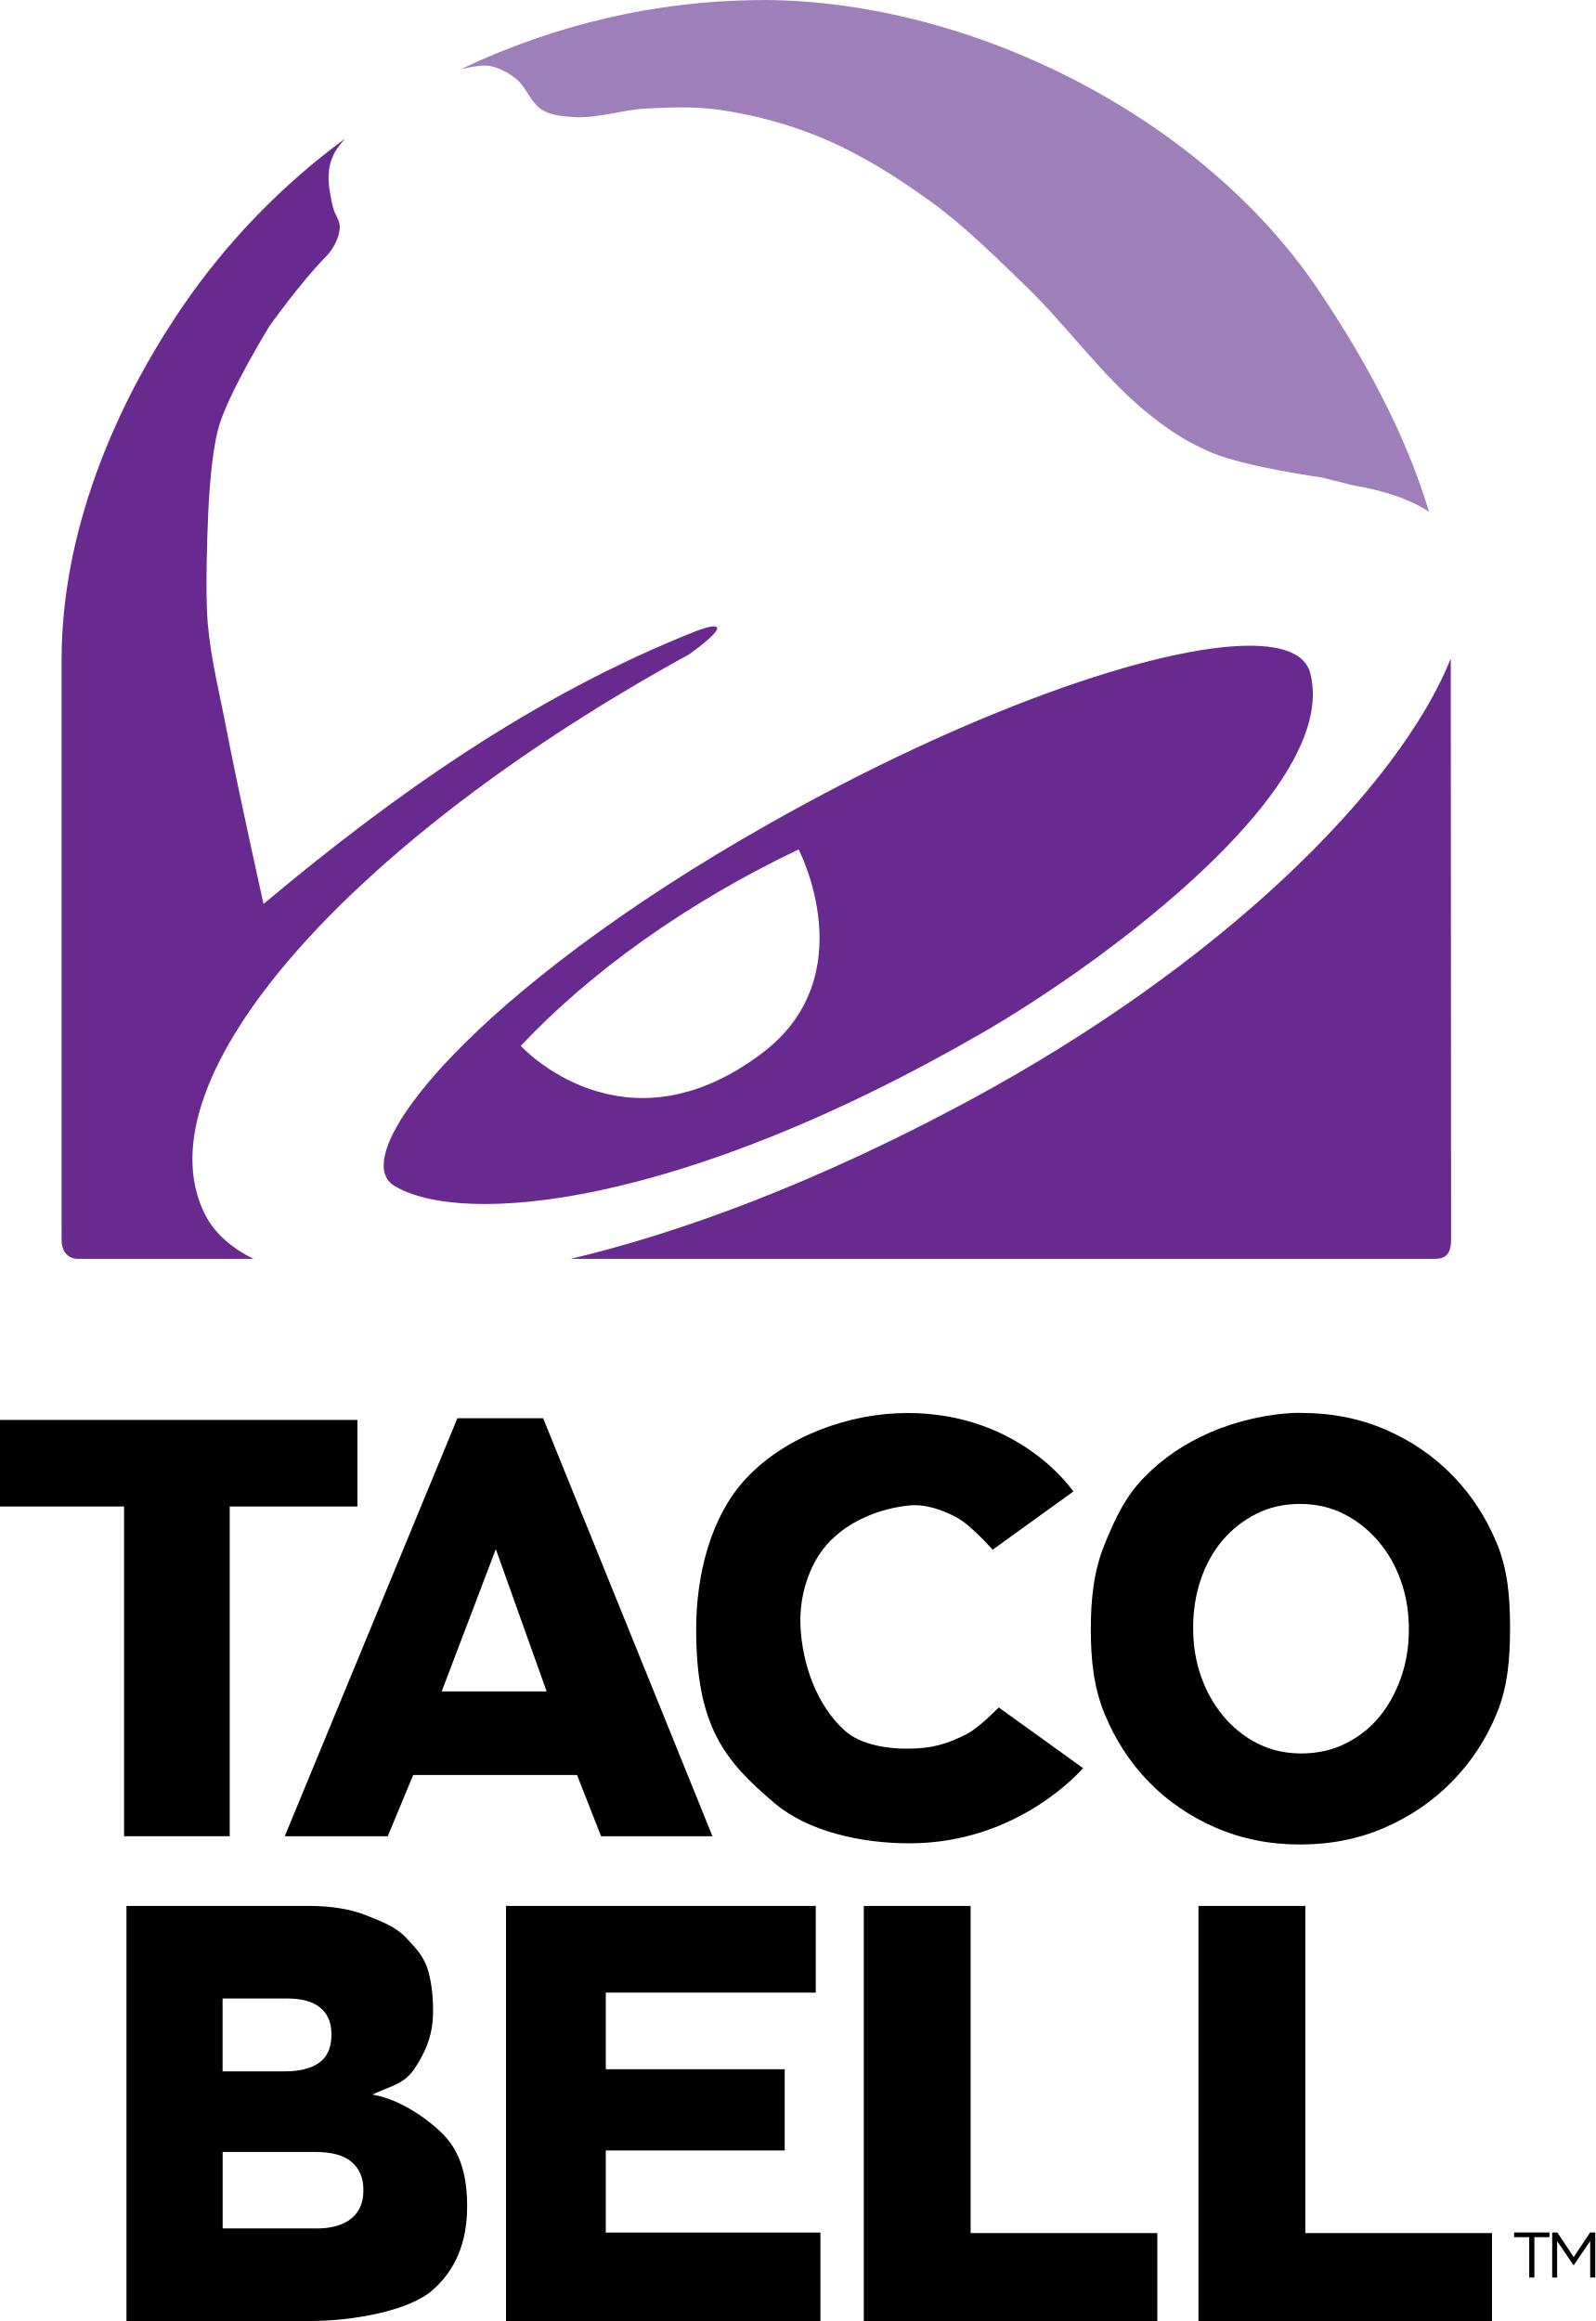
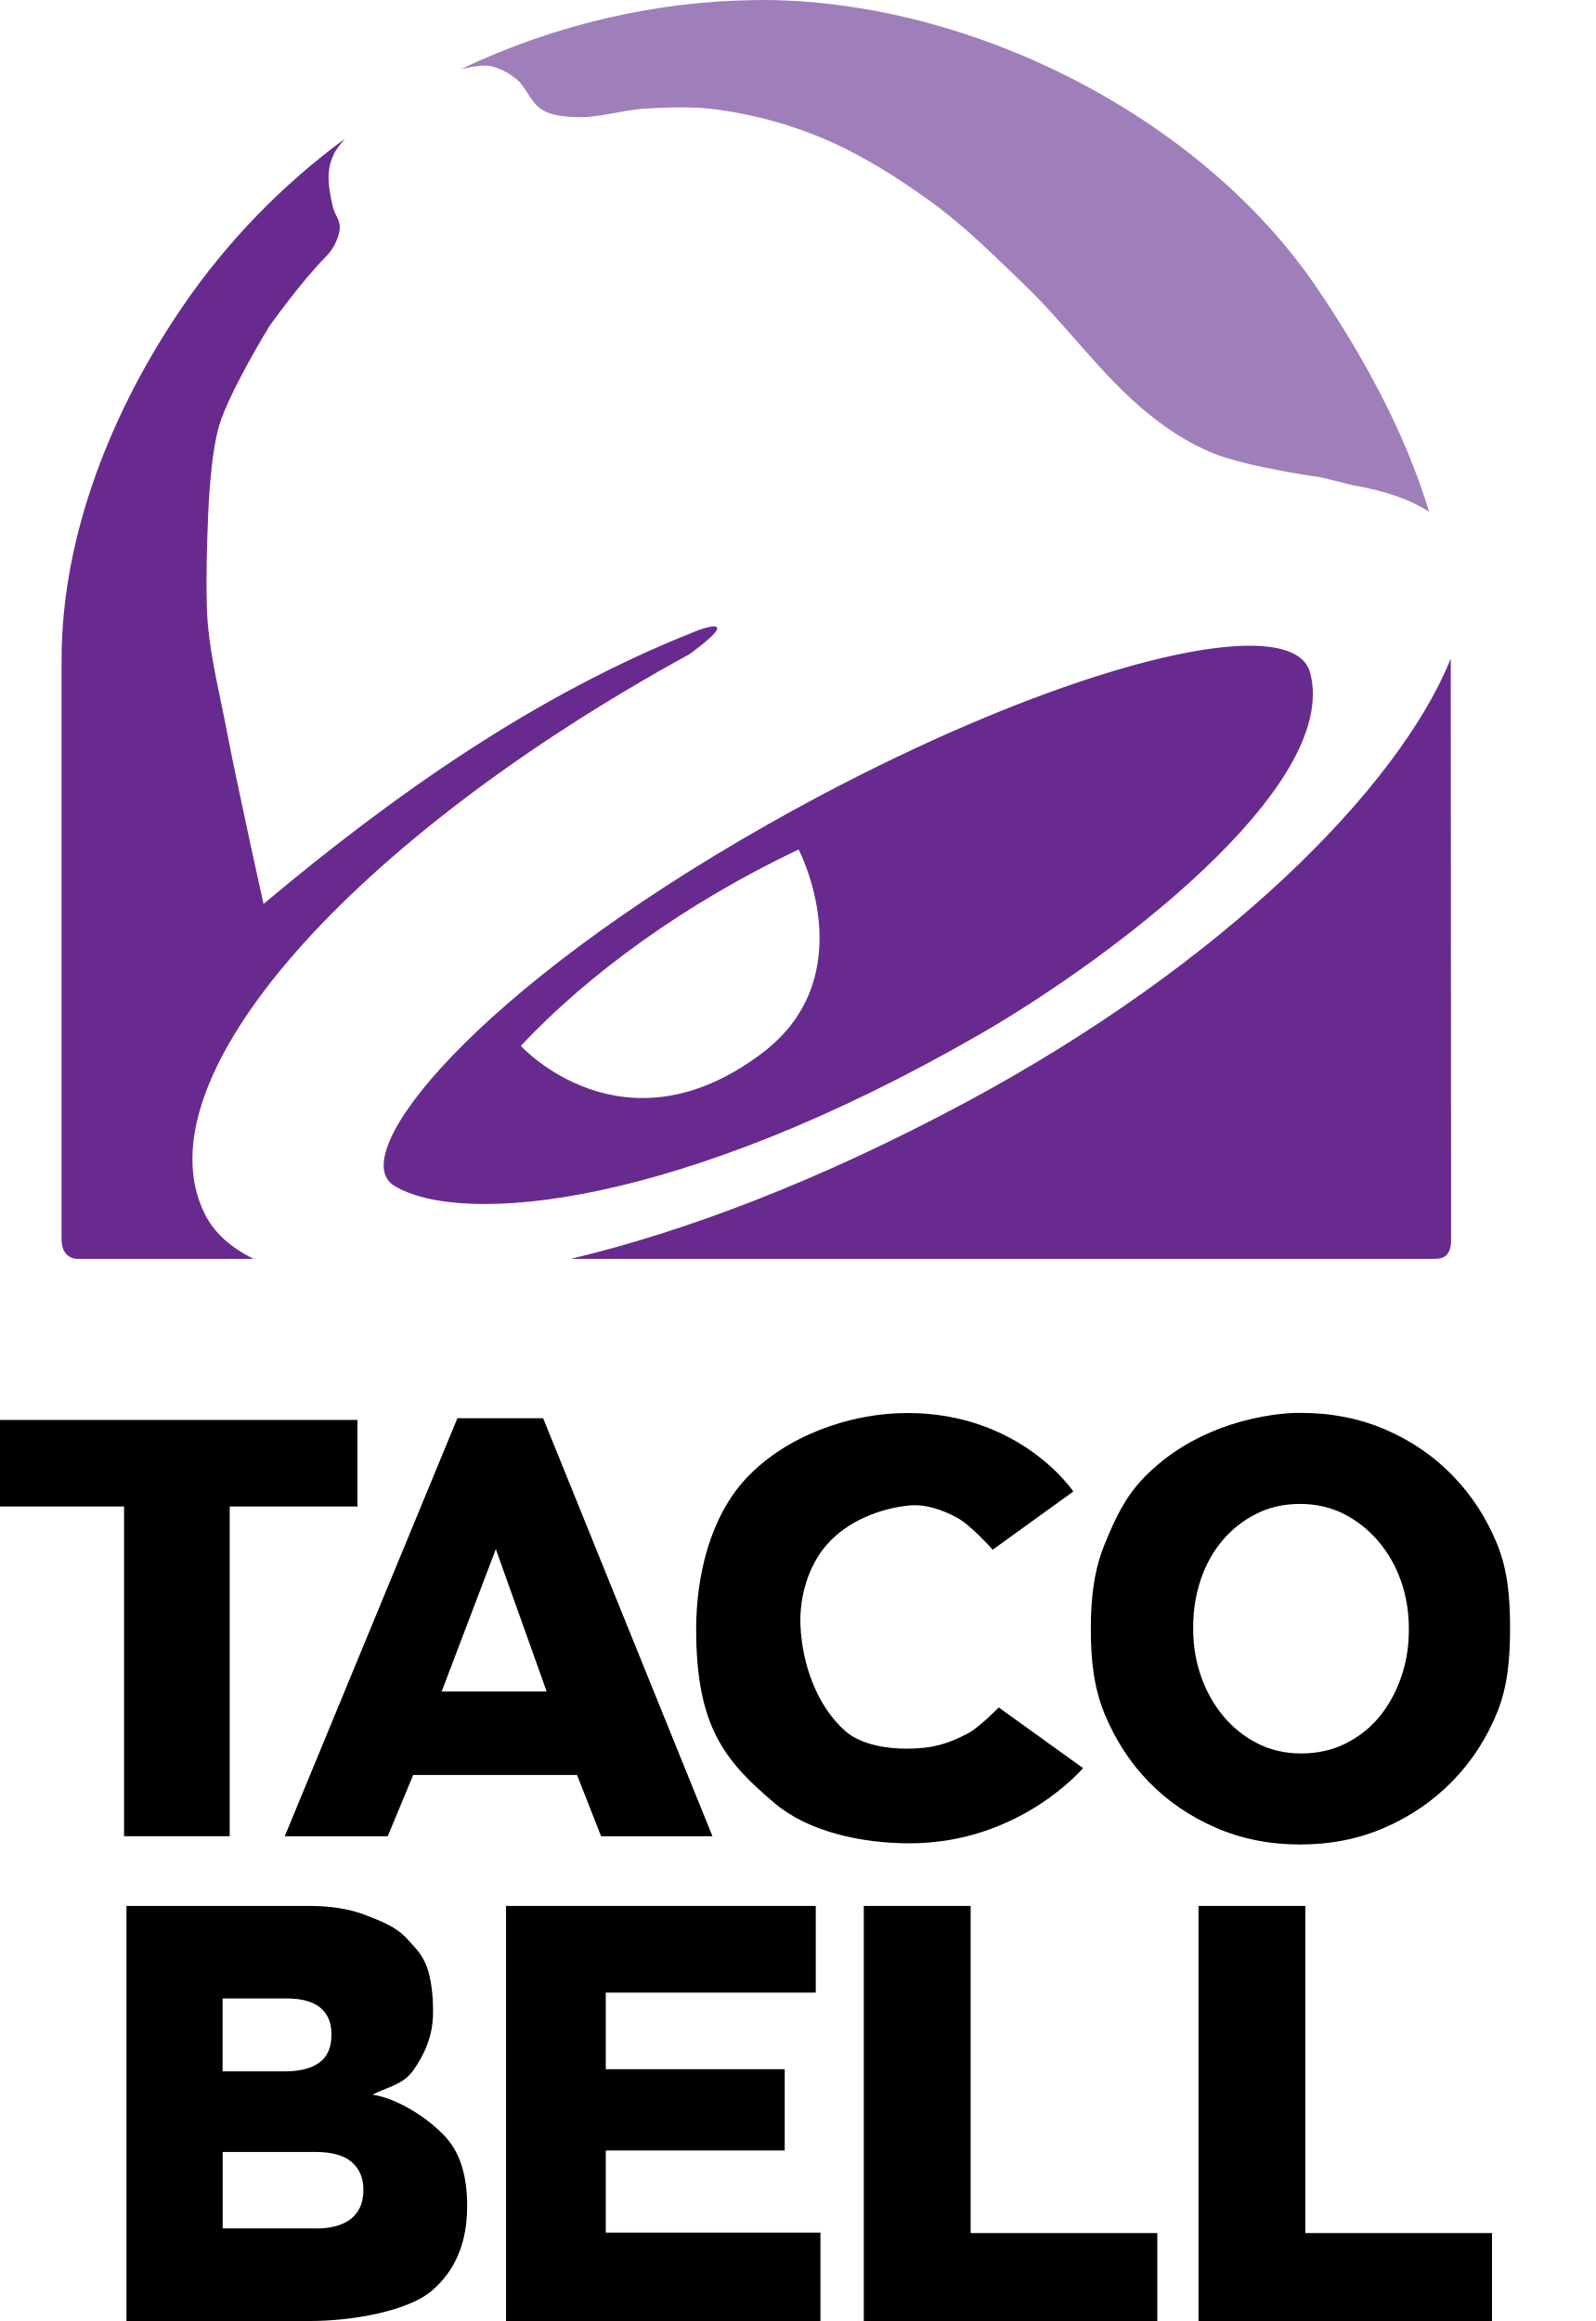
<svg xmlns="http://www.w3.org/2000/svg" version="1.1" id="svg3063" x="0px" y="0px" width="262.161" height="381.445" viewBox="0 0 284.329 413.699" style="enable-background:new 0 0 284.329 413.699;" xml:space="preserve">
  <style type="text/css">

	.st0{fill:#9E7FBA;}

	.st1{fill:#682A8F;}

</style>
  <g id="layer1" transform="translate(-135.4193,583.0132)">
    <g id="text3141" transform="matrix(5.695605,0,0,5.760397,-1277.173,570.0013)">

	</g>
    <g id="text3145" transform="matrix(5.695605,0,0,5.760397,-1277.173,570.0013)">

	</g>
    <g id="g3328">
      <g id="g3278" transform="matrix(2.150137,0,0,2.150972,-155.7507,-1003.633)">
        <path id="path3124" class="st0" d="M198.874,195.549c-0.273-0.002-0.554,0.006-0.826,0.009      c-8.302,0.088-16.702,2.039-24.443,5.731c0,0,1.204-0.309,2.026-0.302c0.117,0.001,0.223,0.002,0.32,0.018      c0.797,0.128,1.553,0.54,2.195,1.031c0.907,0.693,1.236,2.022,2.212,2.612c0.793,0.479,1.793,0.558,2.719,0.604      c1.988,0.1,3.938-0.61,5.926-0.711c2.008-0.102,4.043-0.179,6.033,0.107c2.941,0.422,5.856,1.206,8.592,2.363      c3.223,1.364,6.225,3.262,9.054,5.322c2.772,2.019,5.213,4.465,7.686,6.842c3.578,3.439,6.452,7.621,10.325,10.725      c1.59,1.274,3.22,2.354,5.225,3.181c2.863,1.182,9.063,2.035,9.063,2.035l2.594,0.649c1.348,0.224,2.571,0.533,3.652,0.915      l0.062,0.018c0.988,0.354,1.856,0.777,2.594,1.262c-2.004-6.616-5.476-12.924-9.303-18.561      C234.99,205.27,216.085,195.669,198.874,195.549L198.874,195.549z" />
        <path id="path3122" class="st1" d="M164.017,207.038c-5.131,3.777-9.733,8.445-13.506,13.977      c-5.787,8.484-9.987,18.857-9.987,29.197v48.052c-0.004,1.061,0.589,1.599,1.342,1.599h14.572c-1.923-0.944-3.29-2.2-4.043-3.714      c-5.604-11.264,12.319-31.142,40.188-46.399c1.193-0.874,2.319-1.794,2.284-2.15c-0.045-0.45-1.848,0.284-1.848,0.284      c-13.297,5.27-25.021,13.574-35.754,22.569c0,0-2.148-9.643-3.057-14.394c-0.56-2.931-1.302-5.842-1.564-8.814      c-0.241-2.738,0-8.246,0-8.246s0.13-5.542,0.96-8.246c0.869-2.831,4.141-8.166,4.141-8.166s2.667-3.751,4.754-5.838      c0.53-0.53,1.067-1.559,1.084-2.346c0.014-0.647-0.409-1.041-0.56-1.67c-0.196-0.819-0.393-1.806-0.364-2.648      c0.022-0.645,0.156-1.186,0.435-1.768C163.295,207.898,163.707,207.396,164.017,207.038z" />
        <path id="path3094" class="st1" d="M255.678,250.131c-4.332,10.748-18.97,25.373-40.161,36.741      c-12.256,6.575-23.378,10.756-32.778,12.99h71.642c0.87,0,1.324-0.422,1.324-1.573      C255.692,283.934,255.681,266.912,255.678,250.131L255.678,250.131z" />
        <path id="path3096" class="st1" d="M239.027,249.056c-7.77-0.013-23.445,5.461-39.948,14.803      c-24.248,13.725-35.176,27.409-30.974,29.952c5.601,3.389,23.588,1.847,48.718-12.662c10.313-5.954,29.743-20.357,27.198-29.855      C243.614,249.777,241.837,249.061,239.027,249.056z M201.62,265.938c0,0,5.456,10.433-2.985,16.846      c-11.537,8.765-20.045-0.569-20.045-0.569C184.269,276.175,192.278,270.382,201.62,265.938z" />
      </g>
      <g id="g3261" transform="matrix(2.150137,0,0,2.150972,-155.7507,-1003.633)">
        <g id="text3143" transform="matrix(5.695605,0,0,5.760397,-1277.173,570.0013)">
          <path id="path3167" d="       M252.614-32.947c0.222,0,0.392-0.047,0.511-0.141c0.118-0.094,0.178-0.229,0.178-0.405v-0.017c0-0.165-0.057-0.296-0.17-0.393       c-0.113-0.097-0.291-0.145-0.533-0.145h-1.345v1.1H252.614z M252.157-35.207c0.222,0,0.391-0.043,0.507-0.128       c0.116-0.085,0.174-0.216,0.174-0.392v-0.017c0-0.165-0.054-0.291-0.163-0.38c-0.109-0.088-0.271-0.132-0.488-0.132h-0.933       v1.049L252.157-35.207z M249.856-37.587h2.657c0.326,0,0.605,0.046,0.836,0.137c0.232,0.091,0.415,0.16,0.568,0.312       c0.104,0.119,0.233,0.222,0.31,0.427c0.059,0.159,0.09,0.404,0.09,0.609v0.047c0,0.347-0.133,0.614-0.283,0.827       c-0.151,0.213-0.367,0.241-0.599,0.355c0.441,0.07,0.916,0.427,1.101,0.652c0.185,0.225,0.277,0.539,0.277,0.942v0.017       c0,0.517-0.171,0.921-0.514,1.211c-0.343,0.29-1.15,0.435-1.772,0.435h-2.672V-37.587z" />
          <path id="path3169" d="M255.379-37.587h4.508v1.247       h-3.056v1.102h2.604v1.169h-2.604v1.181h3.124v1.272h-4.576V-37.587z" />
          <path id="path3171" d="M260.586-37.587h1.555v4.706h2.717v1.265       h-4.272V-37.587z" />
          <path id="path3187" d="M265.457-37.587h1.555v4.706h2.717v1.265       h-4.272V-37.587z" />
        </g>
        <g id="g3255">
          <path id="path3157" d="M145.703,320.385h-10.284v-7.172       h29.628v7.172h-10.586v27.324h-8.758V320.385z" />
          <path id="path3159" d="M180.733,335.711l-4.213-11.794       l-4.487,11.794H180.733z M173.336,313.069h7.106l14.035,34.64h-9.232l-1.993-5.076h-13.582l-2.108,5.076h-8.537L173.336,313.069       z" />
          <path id="path3163" d="M242.812,312.63c-2.397,0.077-5.023,0.724-7.037,1.599       c-2.148,0.933-3.912,2.11-5.5,3.732c-1.588,1.621-2.418,3.419-3.305,5.598c-0.887,2.179-1.128,4.492-1.128,6.948v0.107       c0,2.456,0.241,4.759,1.128,6.922c0.887,2.162,2.104,4.046,3.661,5.651s3.414,2.878,5.562,3.812       c2.148,0.934,4.48,1.395,7.002,1.395c2.521,0,4.854-0.461,7.002-1.395c2.148-0.934,4.019-2.217,5.607-3.838       c1.588-1.621,2.827-3.517,3.714-5.695c0.887-2.178,1.075-4.5,1.075-6.957v-0.098c0-2.457-0.188-4.76-1.075-6.922       c-0.887-2.162-2.113-4.046-3.67-5.651c-1.556-1.605-3.405-2.879-5.553-3.812c-2.148-0.933-4.488-1.395-7.01-1.395       C243.125,312.63,242.972,312.625,242.812,312.63z M243.185,320.174c1.336,0,2.559,0.279,3.661,0.844       c1.101,0.566,2.051,1.326,2.852,2.275c0.801,0.949,1.423,2.038,1.857,3.279c0.434,1.24,0.649,2.55,0.649,3.936v0.116       c0,1.386-0.215,2.696-0.649,3.936c-0.434,1.24-1.036,2.331-1.804,3.261c-0.768,0.93-1.706,1.665-2.808,2.212       c-1.102,0.547-2.316,0.817-3.652,0.817c-1.335,0-2.559-0.279-3.661-0.844c-1.102-0.565-2.041-1.326-2.826-2.275       c-0.784-0.948-1.396-2.038-1.83-3.279c-0.434-1.241-0.649-2.559-0.649-3.945v-0.107c0-1.387,0.205-2.696,0.622-3.936       c0.417-1.24,1.019-2.331,1.804-3.261c0.784-0.93,1.723-1.665,2.808-2.212C240.645,320.444,241.849,320.174,243.185,320.174z" />
          <path id="path3189" d="M193.127,330.553       c0-4.395,1.15-9.307,4.157-12.512c3.288-3.503,8.559-5.402,13.363-5.402c9.402,0,13.743,6.504,13.743,6.504l-6.685,4.825       c0,0-1.794-2.037-2.965-2.664c-1.189-0.637-2.577-1.132-3.92-1.005c-2.507,0.237-5.167,1.33-6.836,3.217       c-1.565,1.77-2.312,4.374-2.212,6.735c0.134,3.165,1.346,6.647,3.719,8.746c1.319,1.166,3.569,1.458,5.077,1.458       c2.237,0,3.451-0.44,4.976-1.206c1.031-0.518,2.664-2.212,2.664-2.212l6.987,5.026c0,0-5.238,6.233-14.375,6.233       c-4.018,0-8.394-0.961-11.195-3.33C195.482,341.463,193.127,338.607,193.127,330.553L193.127,330.553z" />
        </g>
        <g id="g3217" transform="matrix(0.6250066,0,0,0.6250066,405.3641,842.3447)">
-           <g id="text3219">
-             <path id="path3231" d="M-229.087-738.249h-2.004v-0.623h4.691v0.623h-2.004v5.348h-0.683        V-738.249z" />
-             <path id="path3233" d="M-226.044-738.872h0.682l2.175,3.259l2.175-3.259h0.683v5.971h-0.674        v-4.836l-2.175,3.199h-0.034l-2.175-3.19v4.828h-0.657V-738.872z" />
-           </g>
          <g id="text3221">

				</g>
        </g>
      </g>
    </g>
  </g>
</svg>
